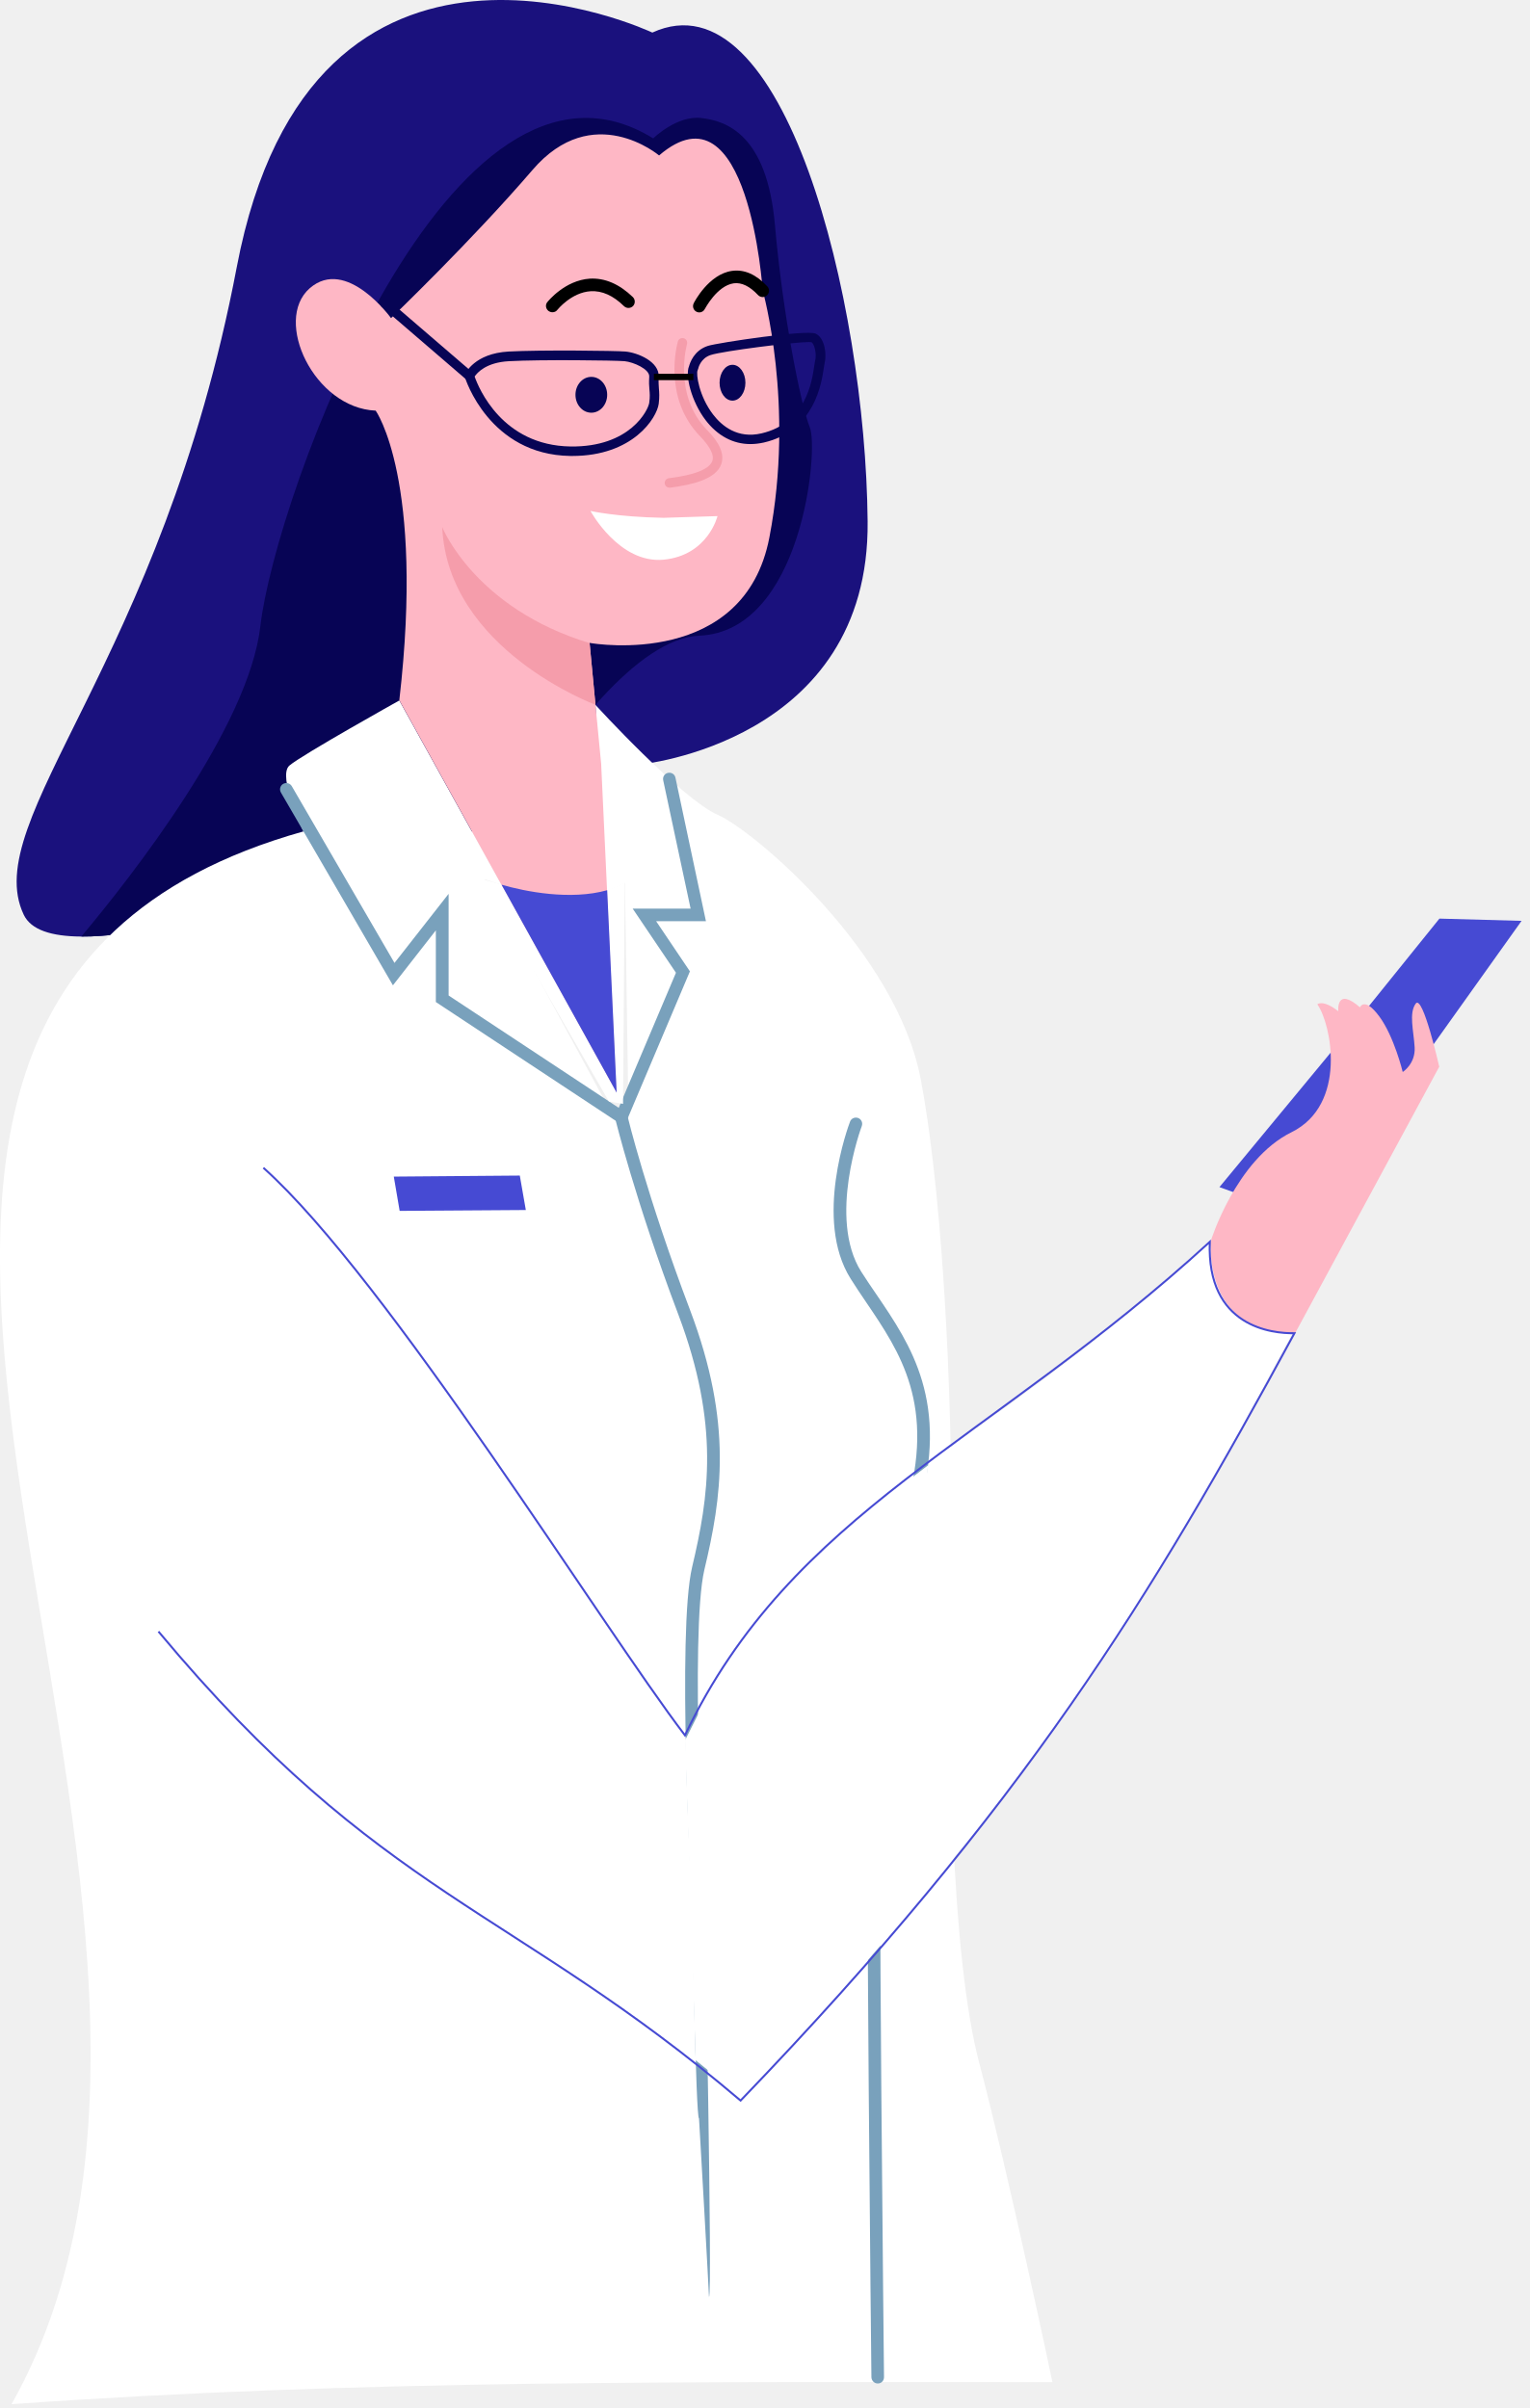
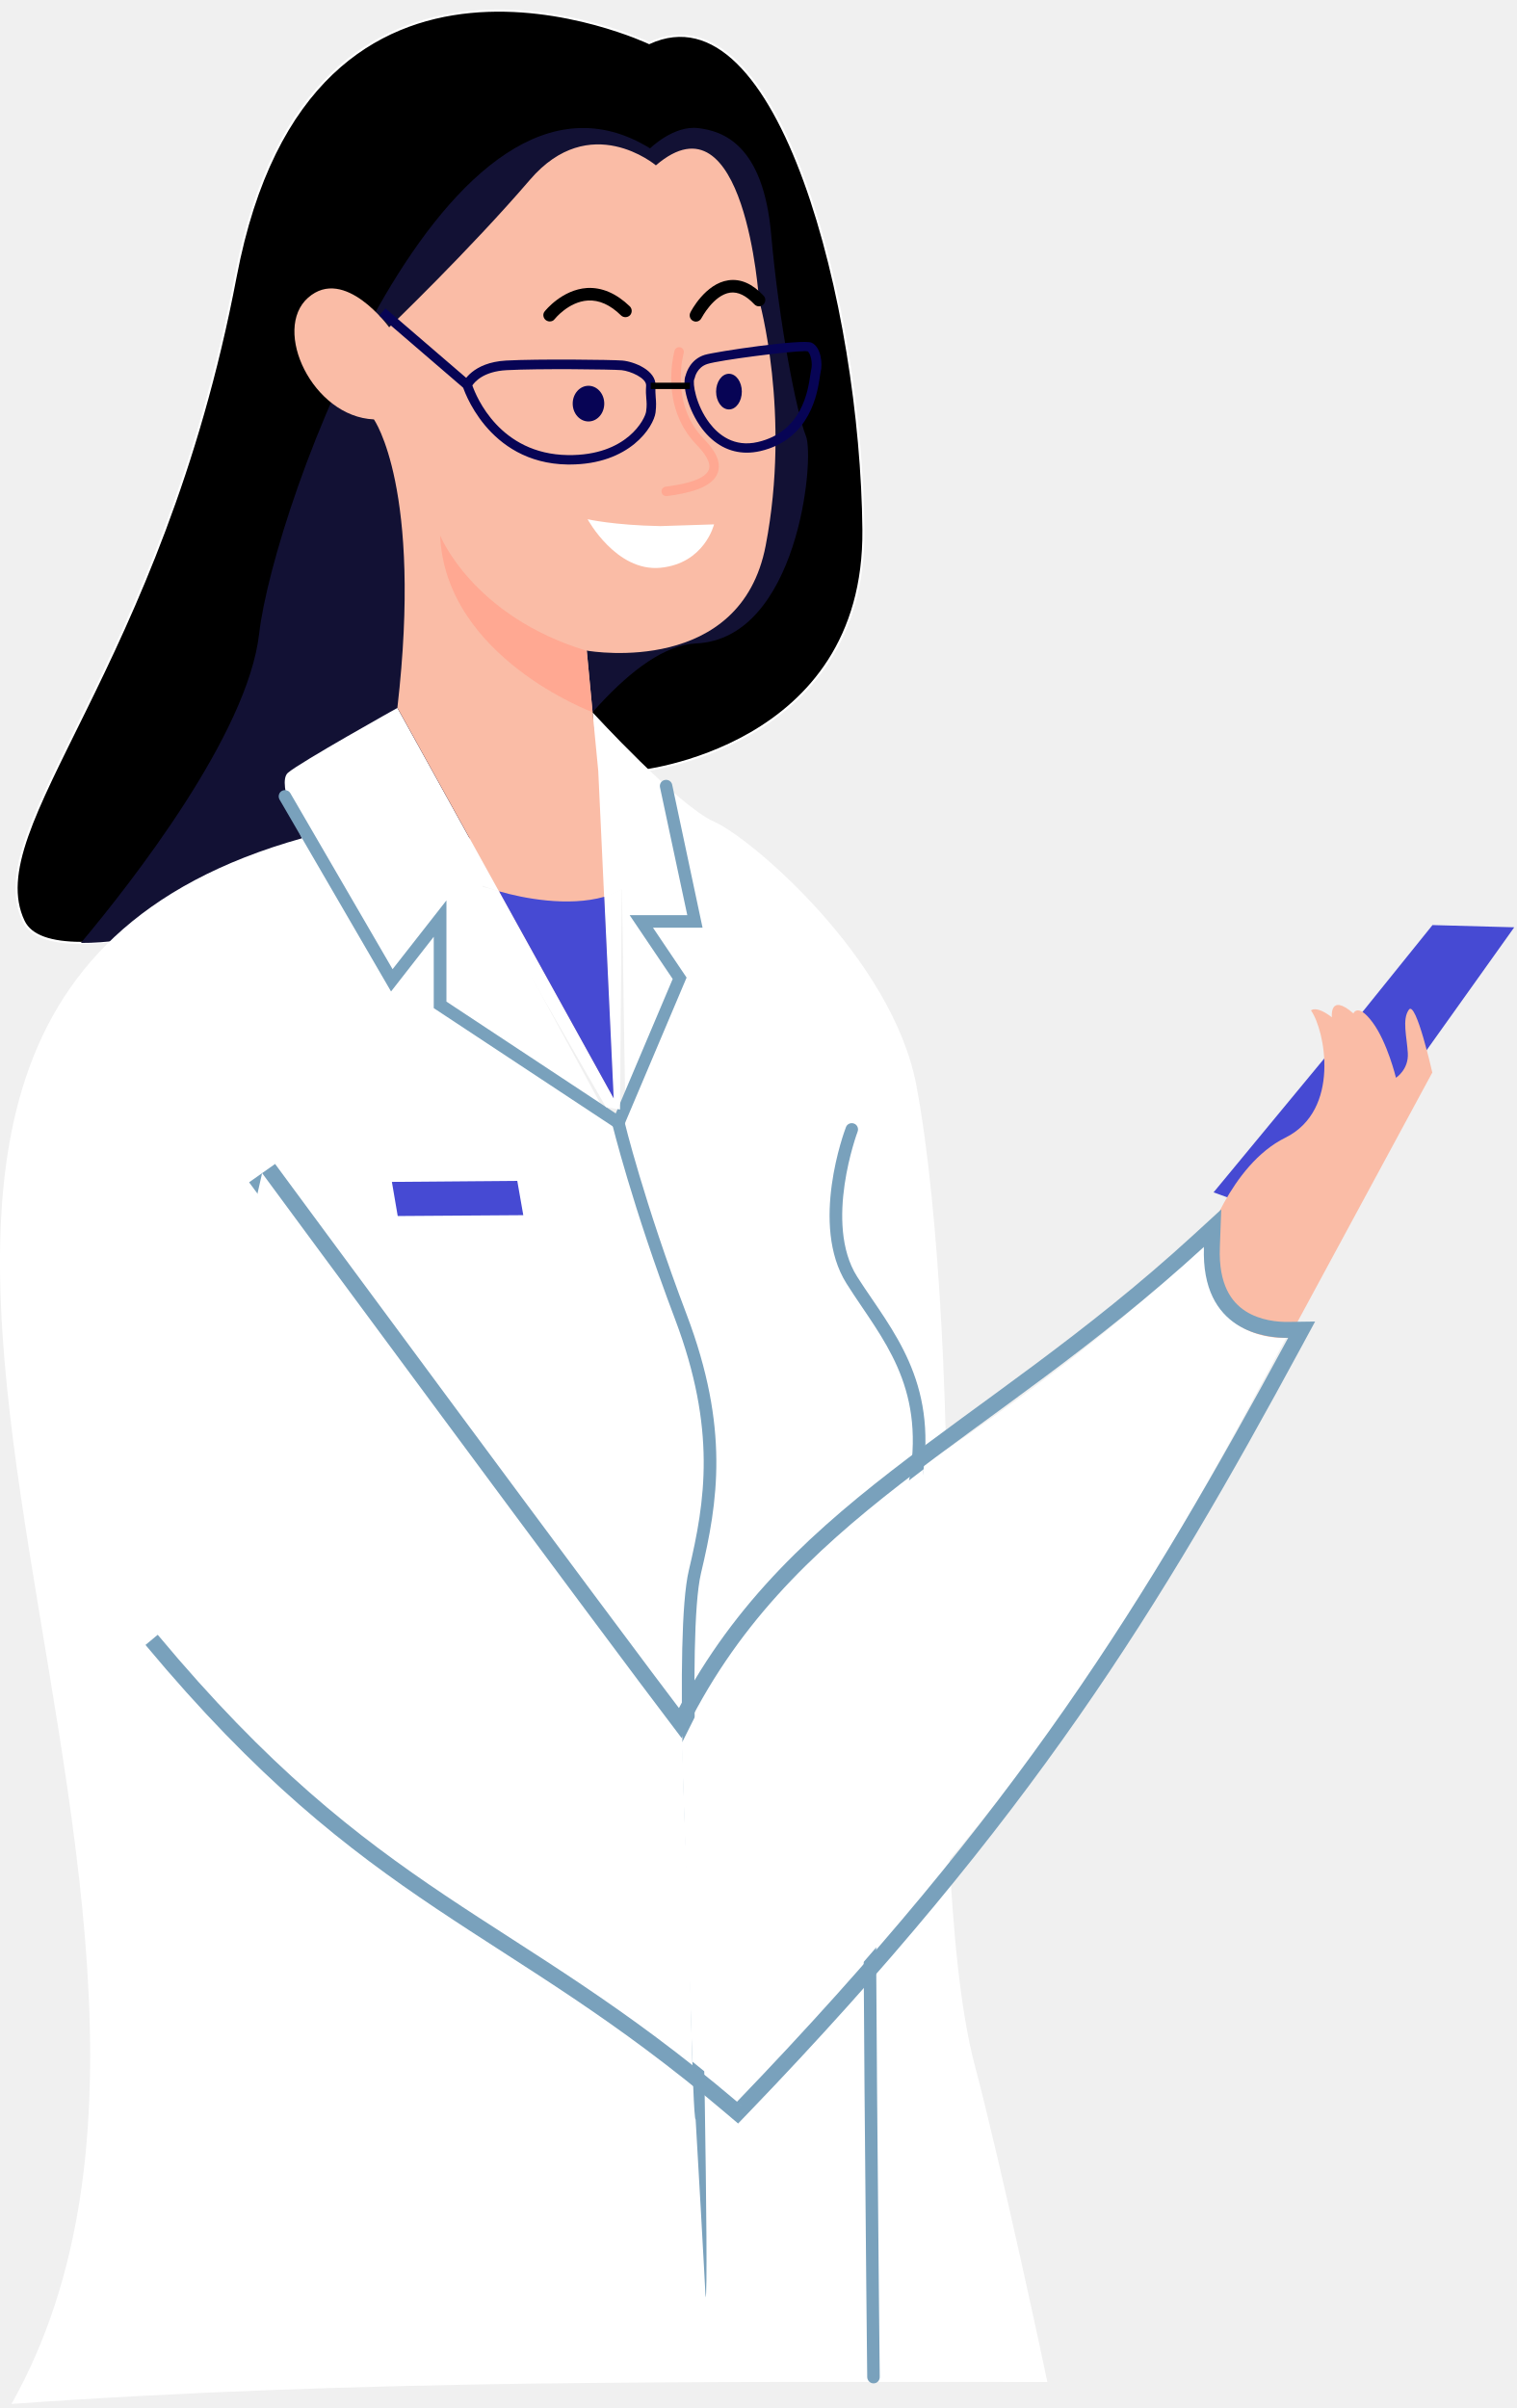
- <svg xmlns="http://www.w3.org/2000/svg" width="153" height="241" viewBox="0 0 153 241" fill="none">
-   <path fill-rule="evenodd" clip-rule="evenodd" d="M120.844 124.289C112.572 132.143 103.908 138.688 94.327 145.234C94.449 159.067 95.094 172.377 95.217 186.211C111.163 167.309 119.52 151.679 129.315 133.432C126.492 130.385 123.668 127.337 120.844 124.289V124.289Z" fill="white" />
-   <path fill-rule="evenodd" clip-rule="evenodd" d="M124.253 119.623L141.173 107.686C144.862 102.511 148.551 97.336 152.24 92.162C150.804 92.122 145.573 91.98 144.021 91.937C143.569 92.498 138.654 98.596 135.97 101.925L122.01 118.81L124.253 119.623V119.623Z" fill="#464AD3" />
-   <path d="M51.23 190.294L50.811 190.776L73.748 210.71L74.166 210.229L51.23 190.294Z" fill="black" />
-   <path d="M86.81 52.17C87.034 74.349 63.976 76.522 63.976 76.522C63.976 76.522 58.871 78.712 51.593 81.54C38.435 86.645 18.153 93.802 8.133 93.733C5.167 93.716 3.098 93.078 2.373 91.543C-2.145 82.04 16.153 66.381 23.689 26.732C31.226 -12.899 65.269 3.26 65.269 3.26C78.411 -2.758 86.603 29.975 86.81 52.17V52.17Z" fill="#1A117D" />
-   <path d="M69.978 63.622C63.752 63.898 56.423 73.797 51.594 81.54C38.435 86.645 18.154 93.802 8.134 93.734C13.204 87.68 24.897 72.762 26.052 62.656C27.535 49.704 45.109 1.346 65.356 13.85C65.356 13.85 67.736 11.504 70.202 11.815C72.686 12.108 76.738 13.47 77.532 22.49C78.325 31.51 80.118 40.529 81.032 42.789C81.93 45.031 80.239 63.173 69.978 63.622V63.622Z" fill="#070455" />
-   <path d="M97.986 206.505C95.14 195.726 94.829 173.548 95.14 158.423C95.45 143.298 94.553 120.982 92.139 108.099C89.742 95.216 75.359 83.075 71.789 81.54C68.219 79.988 59.579 70.554 59.579 70.554L60.596 89.163C61.269 88.973 61.924 88.714 62.528 88.352L62.89 111.945L61.303 111.634L48.49 87.99C48.559 88.007 49.179 88.249 50.163 88.542L39.953 70.106C39.953 70.106 30.192 75.555 28.95 76.625C27.725 77.694 30.366 83.209 30.366 83.209C-35.097 101.565 30.201 188.96 1.156 240.617C36.25 238.122 70.052 238.41 105.298 238.41C105.315 238.41 100.831 217.284 97.986 206.505V206.505Z" fill="white" />
-   <path d="M121.111 124.288C121.111 124.288 123.633 116.065 129.23 113.312C134.823 110.542 133.212 102.482 131.805 100.517C131.805 100.517 132.335 99.989 133.905 101.207C133.905 101.207 133.635 98.701 136.072 100.819C136.072 100.819 136.507 99.708 137.999 101.72C139.491 103.732 140.349 107.289 140.349 107.289C140.349 107.289 141.639 106.471 141.541 104.813C141.447 103.171 140.943 101.414 141.65 100.439C142.363 99.482 144.002 106.762 144.002 106.762L129.581 133.431C129.598 133.426 121.018 134.297 121.111 124.288V124.288Z" fill="#FEB7C5" />
-   <path d="M62.459 112.738L43.609 100.287V93.112L39.314 98.614L28.105 79.316C27.932 79.005 28.035 78.626 28.329 78.454C28.639 78.281 29.019 78.385 29.191 78.678L39.47 96.372L44.885 89.457V99.632L61.907 110.876L67.632 97.355L63.304 90.939L69.099 90.939L66.356 78.091C66.287 77.746 66.494 77.418 66.839 77.35C67.184 77.281 67.512 77.487 67.581 77.832L70.633 92.198L65.649 92.198L69.029 97.217L62.459 112.738V112.738Z" fill="#79A1BC" />
-   <path d="M69.94 212.03C69.612 212.03 69.271 190.897 69.236 190.552C69.167 189.449 67.719 163.269 69.254 156.819C70.909 149.834 72.047 142.643 67.874 131.571C63.511 120.033 61.579 112.014 61.545 111.928C61.458 111.583 61.665 111.255 62.01 111.169C62.355 111.083 62.683 111.29 62.769 111.635C62.786 111.721 64.701 119.654 69.047 131.123C73.358 142.522 72.186 149.921 70.478 157.095C68.995 163.373 70.478 190.208 70.495 190.466C70.513 190.811 71.301 229.859 70.939 229.876C70.956 229.893 69.957 212.03 69.94 212.03V212.03Z" fill="#79A1BC" />
-   <path d="M87.828 238.548C87.483 238.548 87.207 238.272 87.189 237.927C87.189 237.376 86.569 183.068 86.879 171.323L86.896 170.789C87.121 162.269 87.121 162.269 88.638 157.509C89.121 156.009 89.776 153.957 90.639 150.99C93.657 140.625 90.087 135.383 86.638 130.295C86.103 129.502 85.586 128.743 85.103 127.967C81.395 122.069 84.896 112.652 85.051 112.256C85.172 111.928 85.534 111.773 85.862 111.893C86.189 112.014 86.344 112.376 86.224 112.704C86.189 112.79 82.792 121.931 86.172 127.277C86.655 128.035 87.155 128.777 87.69 129.553C91.139 134.623 95.054 140.384 91.863 151.318C90.984 154.318 90.328 156.371 89.846 157.871C88.38 162.441 88.38 162.441 88.155 170.788L88.138 171.323C87.828 183.033 88.449 237.324 88.449 237.876C88.466 238.255 88.19 238.548 87.828 238.548C87.845 238.548 87.828 238.548 87.828 238.548V238.548Z" fill="#79A1BC" />
-   <path d="M52.611 121.103L39.987 121.189L39.401 117.757L52.008 117.654L52.611 121.103Z" fill="#464AD3" />
-   <path d="M76.98 53.791C74.479 66.812 59.682 64.467 59.009 64.346H58.992L59.579 70.537L60.148 76.435L61.683 109.341L39.953 70.089C42.505 47.997 37.59 41.098 37.59 41.098C31.433 40.839 27.311 32.078 30.985 28.853C34.658 25.646 39.125 31.837 39.125 31.837C39.125 31.837 47.196 24.094 53.267 17.023C59.32 9.952 65.943 15.557 65.943 15.557C74.91 7.865 76.308 29.061 76.308 29.061C76.308 29.061 79.549 40.46 76.98 53.791V53.791Z" fill="#FEB7C5" />
-   <path d="M59.579 70.537C59.579 70.537 44.782 65.036 44.247 52.757C44.247 52.757 47.489 60.88 58.992 64.363L59.579 70.537V70.537Z" fill="#F59DAB" />
-   <path d="M62.338 110.479L60.924 110.238L48.11 87.973C48.179 87.99 49.179 88.232 50.162 88.525L61.683 109.341L60.734 89.06C61.407 88.87 61.907 88.663 62.51 88.318L62.338 110.479V110.479Z" fill="white" />
-   <path d="M61.7 109.358L50.179 88.542C52.542 89.232 57.095 90.129 60.751 89.094L61.7 109.358Z" fill="#464AD3" />
-   <path d="M59.165 41.305C60.041 41.305 60.751 40.502 60.751 39.512C60.751 38.521 60.041 37.718 59.165 37.718C58.288 37.718 57.578 38.521 57.578 39.512C57.578 40.502 58.288 41.305 59.165 41.305Z" fill="#070455" />
-   <path d="M73.289 40.098C74.003 40.098 74.582 39.295 74.582 38.305C74.582 37.314 74.003 36.511 73.289 36.511C72.575 36.511 71.996 37.314 71.996 38.305C71.996 39.295 72.575 40.098 73.289 40.098Z" fill="#070455" />
-   <path d="M55.267 31.251C55.129 31.251 54.991 31.199 54.87 31.113C54.594 30.889 54.543 30.492 54.767 30.233C54.836 30.147 56.509 28.06 59.01 27.888C60.51 27.802 61.959 28.422 63.321 29.733C63.562 29.974 63.58 30.371 63.338 30.63C63.097 30.871 62.7 30.889 62.441 30.647C61.355 29.578 60.234 29.078 59.096 29.147C57.164 29.267 55.784 30.992 55.767 31.009C55.646 31.182 55.457 31.251 55.267 31.251V31.251Z" fill="black" />
-   <path d="M69.978 31.268C69.874 31.268 69.788 31.251 69.685 31.199C69.374 31.044 69.254 30.664 69.409 30.354C69.461 30.233 70.909 27.439 73.237 27.112C74.462 26.939 75.652 27.456 76.773 28.664C77.014 28.922 76.997 29.319 76.738 29.561C76.479 29.802 76.083 29.785 75.841 29.526C75.014 28.646 74.203 28.25 73.41 28.354C71.737 28.595 70.547 30.889 70.529 30.906C70.426 31.13 70.202 31.268 69.978 31.268V31.268Z" fill="black" />
-   <path d="M66.977 48.807C66.736 48.807 66.546 48.635 66.511 48.393C66.477 48.135 66.667 47.893 66.925 47.859C67.891 47.738 70.857 47.342 71.271 46.134C71.53 45.393 70.754 44.41 70.081 43.703C66.253 39.788 67.77 34.407 67.822 34.183C67.891 33.924 68.15 33.786 68.408 33.855C68.667 33.924 68.805 34.183 68.736 34.441C68.719 34.493 67.322 39.529 70.754 43.047C72.047 44.358 72.496 45.479 72.168 46.445C71.633 47.997 69.15 48.531 67.063 48.807C67.029 48.79 67.012 48.807 66.977 48.807V48.807Z" fill="#F59DAB" />
-   <path d="M66.391 51.825C61.683 51.739 59.078 51.136 59.078 51.136C59.078 51.136 61.941 56.43 66.391 56.016C70.84 55.585 71.789 51.653 71.789 51.653L66.391 51.825Z" fill="white" />
-   <path d="M57.268 45.634C57.199 45.634 57.13 45.634 57.061 45.634C48.938 45.514 46.541 37.856 46.523 37.77L46.471 37.597L46.541 37.442C46.575 37.356 47.472 35.373 50.886 35.183C54.06 35.01 61.596 35.097 62.579 35.183C63.752 35.286 65.994 36.166 65.908 37.735C65.873 38.236 65.908 38.563 65.925 38.873C65.959 39.287 65.994 39.701 65.908 40.408C65.718 41.84 63.321 45.634 57.268 45.634V45.634ZM57.078 44.685C63.062 44.772 64.873 41.012 64.959 40.305C65.046 39.701 65.011 39.356 64.977 38.977C64.942 38.649 64.925 38.27 64.959 37.701C65.011 36.942 63.373 36.235 62.493 36.149C61.528 36.062 54.077 35.976 50.938 36.149C48.627 36.269 47.748 37.304 47.489 37.684C47.886 38.822 50.248 44.582 57.078 44.685Z" fill="#070455" />
-   <path d="M75.083 44.444C73.341 44.444 71.789 43.616 70.582 42.029C69.185 40.184 68.529 37.58 68.943 36.649C69.029 36.338 69.426 35.062 70.84 34.614C71.841 34.303 80.688 32.975 81.602 33.389C82.516 33.803 82.74 35.459 82.499 36.373C82.481 36.459 82.464 36.597 82.43 36.787C82.205 38.356 81.498 43.116 76.428 44.289C75.962 44.392 75.514 44.444 75.083 44.444V44.444ZM80.947 34.234C79.394 34.234 72.358 35.131 71.116 35.528C70.081 35.855 69.857 36.873 69.857 36.907L69.805 37.045C69.616 37.408 69.943 39.649 71.34 41.477C72.237 42.65 73.806 43.926 76.186 43.374C80.636 42.34 81.24 38.201 81.464 36.648C81.498 36.407 81.533 36.234 81.55 36.131C81.74 35.458 81.481 34.389 81.188 34.251C81.153 34.252 81.067 34.234 80.947 34.234V34.234Z" fill="#070455" />
-   <path d="M69.374 37.408H65.425V38.046H69.374V37.408Z" fill="black" />
-   <path d="M38.75 29.935L38.131 30.654L46.668 38L47.286 37.281L38.75 29.935Z" fill="#070455" />
-   <path d="M26.353 116.875C38.821 128.051 60.144 162.681 68.534 173.676C79.232 151.194 99.091 144.417 121.043 124.291C120.726 132.835 127.299 133.466 129.514 133.434C115.23 159.819 102.516 180.706 74.099 210.231C51.369 190.919 38.062 189.928 15.856 163.287" stroke="#464AD3" stroke-width="0.2" stroke-miterlimit="22.926" />
-   <path fill-rule="evenodd" clip-rule="evenodd" d="M88.882 193.811L92.72 148.254L92.856 146.649L90.696 148.305L84.044 155.65L69.84 171.592L68.643 173.98L68.621 174.026L68.607 174.007L68.542 174.182L69.606 206.197L70.83 207.191L82.081 198.019L86.805 196.211L88.882 193.811Z" fill="white" />
+ <svg xmlns="http://www.w3.org/2000/svg" width="143" height="227" viewBox="0 0 143 227" fill="none">
+   <path fill-rule="evenodd" clip-rule="evenodd" d="M113.311 117.541C105.555 124.905 97.43 131.043 88.447 137.18C88.561 150.151 89.166 162.631 89.281 175.602C104.233 157.879 112.069 143.224 121.254 126.114C118.606 123.256 115.959 120.399 113.311 117.541Z" fill="white" />
+   <path fill-rule="evenodd" clip-rule="evenodd" d="M116.507 113.166L132.372 101.972C135.831 97.12 139.291 92.268 142.75 87.416C141.403 87.379 136.498 87.246 135.043 87.206C134.619 87.732 130.011 93.449 127.494 96.571L114.404 112.403L116.507 113.166Z" fill="#464AD3" />
+   <path d="M48.036 179.431L47.644 179.883L69.15 198.575L69.543 198.123L48.036 179.431Z" fill="black" />
+   <path d="M81.398 49.918C81.609 70.714 59.988 72.751 59.988 72.751C59.988 72.751 55.201 74.805 48.377 77.457C36.039 82.244 17.022 88.955 7.626 88.89C4.845 88.874 2.904 88.275 2.225 86.836C-2.011 77.926 15.146 63.243 22.213 26.066C29.279 -11.095 61.201 4.057 61.201 4.057C73.523 -1.586 81.204 29.106 81.398 49.918V49.918Z" fill="black" stroke="white" stroke-width="0.2" />
+   <path d="M65.615 60.656C59.778 60.914 52.905 70.196 48.377 77.457C36.039 82.244 17.022 88.955 7.627 88.89C12.381 83.214 23.345 69.226 24.428 59.75C25.819 47.606 42.297 2.262 61.282 13.986C61.282 13.986 63.513 11.787 65.826 12.078C68.154 12.353 71.954 13.631 72.698 22.088C73.442 30.545 75.124 39.003 75.981 41.121C76.822 43.223 75.237 60.235 65.615 60.656Z" fill="#121134" />
+   <path d="M91.877 194.632C89.209 184.525 88.918 163.729 89.209 149.547C89.5 135.365 88.659 114.44 86.395 102.36C84.147 90.28 70.661 78.896 67.314 77.457C63.966 76.001 55.864 67.156 55.864 67.156L56.819 84.604C57.449 84.426 58.064 84.184 58.63 83.844L58.969 105.966L57.482 105.675L45.467 83.505C45.532 83.521 46.114 83.747 47.035 84.022L37.462 66.735C37.462 66.735 28.309 71.845 27.145 72.848C25.997 73.85 28.473 79.022 28.473 79.022C-32.909 96.233 28.318 178.18 1.084 226.617C33.99 224.278 65.686 224.547 98.734 224.548C98.75 224.548 94.545 204.738 91.877 194.632Z" fill="white" />
+   <path d="M113.561 117.54C113.561 117.54 115.926 109.83 121.174 107.248C126.418 104.651 124.907 97.094 123.588 95.251C123.588 95.251 124.085 94.755 125.557 95.898C125.557 95.898 125.304 93.548 127.589 95.534C127.589 95.534 127.997 94.492 129.396 96.379C130.795 98.265 131.6 101.601 131.6 101.601C131.6 101.601 132.81 100.833 132.717 99.279C132.629 97.739 132.157 96.092 132.82 95.178C133.488 94.28 135.025 101.107 135.025 101.107L121.503 126.113C121.519 126.109 113.474 126.925 113.561 117.54Z" fill="#FABCA6" />
+   <path d="M58.565 106.71L40.89 95.035V88.308L36.864 93.466L26.352 75.371C26.191 75.08 26.288 74.724 26.563 74.563C26.854 74.401 27.21 74.498 27.371 74.773L37.009 91.364L42.087 84.88V94.421L58.047 104.964L63.416 92.286L59.357 86.27L64.791 86.27L62.22 74.223C62.155 73.9 62.349 73.592 62.672 73.528C62.996 73.463 63.303 73.657 63.368 73.98L66.23 87.451L61.557 87.451L64.726 92.156L58.565 106.71Z" fill="#79A1BC" />
+   <path d="M65.58 199.812C65.273 199.812 64.953 179.997 64.92 179.673C64.856 178.638 63.497 154.091 64.936 148.043C66.489 141.494 67.556 134.75 63.643 124.369C59.551 113.55 57.74 106.031 57.708 105.95C57.627 105.627 57.821 105.319 58.145 105.239C58.468 105.158 58.776 105.352 58.856 105.675C58.872 105.756 60.667 113.195 64.742 123.949C68.785 134.637 67.686 141.575 66.085 148.302C64.694 154.188 66.085 179.35 66.101 179.593C66.117 179.916 66.856 216.529 66.516 216.546C66.532 216.562 65.596 199.812 65.58 199.812Z" fill="#79A1BC" />
+   <path d="M82.353 224.677C82.029 224.677 81.77 224.418 81.754 224.095C81.754 223.578 81.172 172.655 81.463 161.643L81.479 161.142C81.689 153.153 81.689 153.153 83.112 148.69C83.565 147.283 84.18 145.359 84.988 142.577C87.818 132.859 84.471 127.943 81.237 123.172C80.736 122.428 80.25 121.717 79.797 120.989C76.321 115.459 79.603 106.629 79.749 106.258C79.862 105.95 80.202 105.805 80.509 105.918C80.816 106.031 80.962 106.371 80.849 106.678C80.816 106.759 77.631 115.329 80.8 120.342C81.253 121.054 81.722 121.749 82.223 122.477C85.457 127.231 89.128 132.632 86.137 142.885C85.312 145.698 84.697 147.623 84.245 149.029C82.87 153.315 82.87 153.315 82.66 161.142L82.644 161.643C82.353 172.623 82.935 223.529 82.935 224.046C82.951 224.402 82.692 224.677 82.353 224.677C82.353 224.677 82.369 224.677 82.353 224.677Z" fill="#79A1BC" />
+   <path d="M49.331 114.553L37.494 114.634L36.944 111.416L48.765 111.319L49.331 114.553Z" fill="#464AD3" />
+   <path d="M72.181 51.438C69.836 63.647 55.961 61.448 55.331 61.335H55.315L55.864 67.14L56.398 72.67L57.837 103.525L37.462 66.719C39.855 46.005 35.247 39.536 35.247 39.536C29.474 39.293 25.609 31.079 29.053 28.055C32.498 25.047 36.686 30.852 36.686 30.852C36.686 30.852 44.254 23.592 49.946 16.962C55.622 10.332 61.832 15.587 61.832 15.587C70.241 8.375 71.55 28.249 71.55 28.249C71.55 28.249 74.59 38.938 72.181 51.438Z" fill="#FABCA6" />
+   <path d="M55.864 67.14C55.864 67.14 41.99 61.981 41.489 50.468C41.489 50.468 44.529 58.084 55.315 61.351L55.864 67.14Z" fill="#FFA892" />
+   <path d="M58.452 104.592L57.126 104.366L45.111 83.489C45.176 83.505 46.113 83.732 47.035 84.006L57.837 103.525L56.948 84.508C57.579 84.33 58.047 84.136 58.614 83.812L58.452 104.592Z" fill="white" />
+   <path d="M57.853 103.541L47.051 84.023C49.267 84.67 53.536 85.51 56.964 84.54L57.853 103.541Z" fill="#464AD3" />
+   <path d="M55.476 39.73C56.298 39.73 56.964 38.977 56.964 38.048C56.964 37.12 56.298 36.367 55.476 36.367C54.655 36.367 53.989 37.12 53.989 38.048C53.989 38.977 54.655 39.73 55.476 39.73Z" fill="#070455" />
+   <path d="M68.72 38.598C69.39 38.598 69.933 37.845 69.933 36.917C69.933 35.988 69.39 35.235 68.72 35.235C68.05 35.235 67.508 35.988 67.508 36.917C67.508 37.845 68.05 38.598 68.72 38.598Z" fill="#070455" />
+   <path d="M51.822 30.303C51.693 30.303 51.563 30.254 51.45 30.173C51.191 29.963 51.143 29.591 51.353 29.349C51.418 29.268 52.986 27.311 55.331 27.149C56.738 27.068 58.096 27.651 59.373 28.88C59.6 29.106 59.616 29.478 59.39 29.721C59.163 29.947 58.791 29.963 58.549 29.737C57.53 28.734 56.479 28.265 55.411 28.33C53.6 28.443 52.307 30.06 52.291 30.076C52.178 30.238 52 30.303 51.822 30.303Z" fill="black" />
+   <path d="M65.615 30.319C65.519 30.319 65.438 30.303 65.341 30.254C65.049 30.108 64.936 29.753 65.082 29.462C65.13 29.349 66.489 26.729 68.672 26.422C69.82 26.26 70.936 26.745 71.987 27.877C72.213 28.119 72.197 28.491 71.954 28.718C71.712 28.944 71.34 28.928 71.113 28.686C70.337 27.861 69.577 27.489 68.833 27.586C67.265 27.812 66.149 29.963 66.133 29.979C66.036 30.189 65.826 30.319 65.615 30.319Z" fill="black" />
+   <path d="M62.802 46.765C62.575 46.765 62.398 46.603 62.365 46.377C62.333 46.134 62.511 45.908 62.753 45.875C63.659 45.762 66.44 45.39 66.828 44.258C67.071 43.563 66.343 42.641 65.712 41.978C62.123 38.307 63.545 33.262 63.594 33.052C63.659 32.809 63.901 32.68 64.144 32.745C64.386 32.809 64.516 33.052 64.451 33.294C64.435 33.343 63.125 38.065 66.343 41.364C67.556 42.593 67.976 43.644 67.669 44.549C67.168 46.005 64.839 46.506 62.883 46.765C62.85 46.749 62.834 46.765 62.802 46.765Z" fill="#FFA892" />
+   <path d="M62.252 49.595C57.837 49.514 55.395 48.948 55.395 48.948C55.395 48.948 58.08 53.912 62.252 53.524C66.424 53.12 67.314 49.433 67.314 49.433L62.252 49.595Z" fill="white" />
+   <path d="M53.697 43.789C53.633 43.789 53.568 43.789 53.504 43.789C45.887 43.676 43.639 36.496 43.623 36.415L43.574 36.254L43.639 36.108C43.671 36.027 44.512 34.167 47.714 33.989C50.69 33.828 57.756 33.909 58.678 33.989C59.778 34.087 61.88 34.911 61.799 36.383C61.767 36.852 61.799 37.159 61.815 37.45C61.847 37.838 61.88 38.226 61.799 38.889C61.621 40.232 59.373 43.789 53.697 43.789ZM53.52 42.9C59.131 42.981 60.829 39.455 60.91 38.792C60.991 38.226 60.958 37.903 60.926 37.547C60.894 37.24 60.877 36.884 60.91 36.351C60.958 35.639 59.422 34.976 58.597 34.895C57.692 34.814 50.706 34.733 47.763 34.895C45.596 35.008 44.771 35.979 44.529 36.334C44.901 37.402 47.116 42.803 53.52 42.9Z" fill="#070455" />
+   <path d="M70.402 42.673C68.769 42.673 67.314 41.897 66.181 40.409C64.872 38.679 64.257 36.237 64.645 35.364C64.726 35.073 65.098 33.877 66.424 33.456C67.362 33.165 75.658 31.92 76.515 32.308C77.372 32.696 77.582 34.248 77.356 35.105C77.34 35.186 77.323 35.316 77.291 35.493C77.081 36.965 76.418 41.428 71.663 42.528C71.227 42.625 70.806 42.673 70.402 42.673ZM75.9 33.1C74.445 33.1 67.847 33.941 66.683 34.313C65.713 34.62 65.502 35.574 65.502 35.607L65.454 35.736C65.276 36.076 65.583 38.178 66.893 39.892C67.734 40.991 69.205 42.188 71.437 41.67C75.609 40.7 76.175 36.819 76.385 35.364C76.418 35.137 76.45 34.976 76.466 34.879C76.644 34.248 76.401 33.245 76.126 33.116C76.094 33.116 76.013 33.1 75.9 33.1Z" fill="#070455" />
+   <path d="M65.049 36.076H61.346V36.674H65.049V36.076Z" fill="black" />
+   <path d="M36.334 29.069L35.754 29.743L43.758 36.631L44.339 35.957L36.334 29.069Z" fill="#070455" />
+   <mask id="path-26-outside-1" maskUnits="userSpaceOnUse" x="12.868" y="109.589" width="112" height="91" fill="black">
+     <rect fill="white" x="12.868" y="109.589" width="112" height="91" />
+     <path fill-rule="evenodd" clip-rule="evenodd" d="M24.71 110.589C25 111 56.395 153.54 64.261 163.849C74.292 142.769 92.913 136.414 113.498 117.543C113.2 125.554 119.364 126.145 121.44 126.116C108.047 150.855 96.126 170.441 69.479 198.126C48.167 180.017 35.689 179.088 14.868 154.107" />
+   </mask>
+   <path d="M64.261 163.849L63.069 164.759L64.56 166.713L65.616 164.493L64.261 163.849ZM113.498 117.543L114.997 117.599L115.13 114.012L112.484 116.437L113.498 117.543ZM121.44 126.116L122.76 126.83L123.978 124.58L121.419 124.616L121.44 126.116ZM69.479 198.126L68.508 199.269L69.582 200.181L70.56 199.166L69.479 198.126ZM23.484 111.454C23.79 111.886 55.197 154.442 63.069 164.759L65.454 162.939C61.529 157.795 51.721 144.593 42.85 132.614C38.416 126.628 34.219 120.95 31.113 116.743C29.559 114.64 28.279 112.905 27.377 111.682C26.927 111.071 26.571 110.589 26.323 110.252C26.2 110.084 26.103 109.953 26.036 109.861C25.962 109.76 25.934 109.722 25.935 109.724L23.484 111.454ZM65.616 164.493C70.487 154.257 77.442 147.571 85.842 141.053C94.192 134.572 104.165 128.134 114.511 118.649L112.484 116.437C102.246 125.823 92.616 131.998 84.002 138.683C75.438 145.329 68.067 152.36 62.907 163.204L65.616 164.493ZM111.999 117.487C111.833 121.949 113.499 124.633 115.762 126.103C117.896 127.489 120.315 127.632 121.462 127.616L121.419 124.616C120.49 124.629 118.789 124.492 117.396 123.587C116.132 122.766 114.865 121.149 114.997 117.599L111.999 117.487ZM120.121 125.402C106.769 150.065 94.922 169.528 68.398 197.085L70.56 199.166C97.329 171.354 109.325 151.646 122.76 126.83L120.121 125.402ZM70.451 196.982C59.707 187.854 51.123 183.007 42.824 177.447C34.533 171.892 26.323 165.507 16.02 153.147L13.716 155.068C24.235 167.688 32.673 174.257 41.154 179.939C49.628 185.617 57.939 190.288 68.508 199.269L70.451 196.982Z" fill="#79A1BC" mask="url(#path-26-outside-1)" />
+   <path fill-rule="evenodd" clip-rule="evenodd" d="M83.341 182.729L86.94 140.012L87.067 138.507L85.042 140.06L78.805 146.947L65.486 161.895L64.364 164.135L64.343 164.177L64.33 164.159L64.269 164.323L65.267 194.343L66.415 195.275L76.964 186.675L81.393 184.98L83.341 182.729Z" fill="white" />
</svg>
